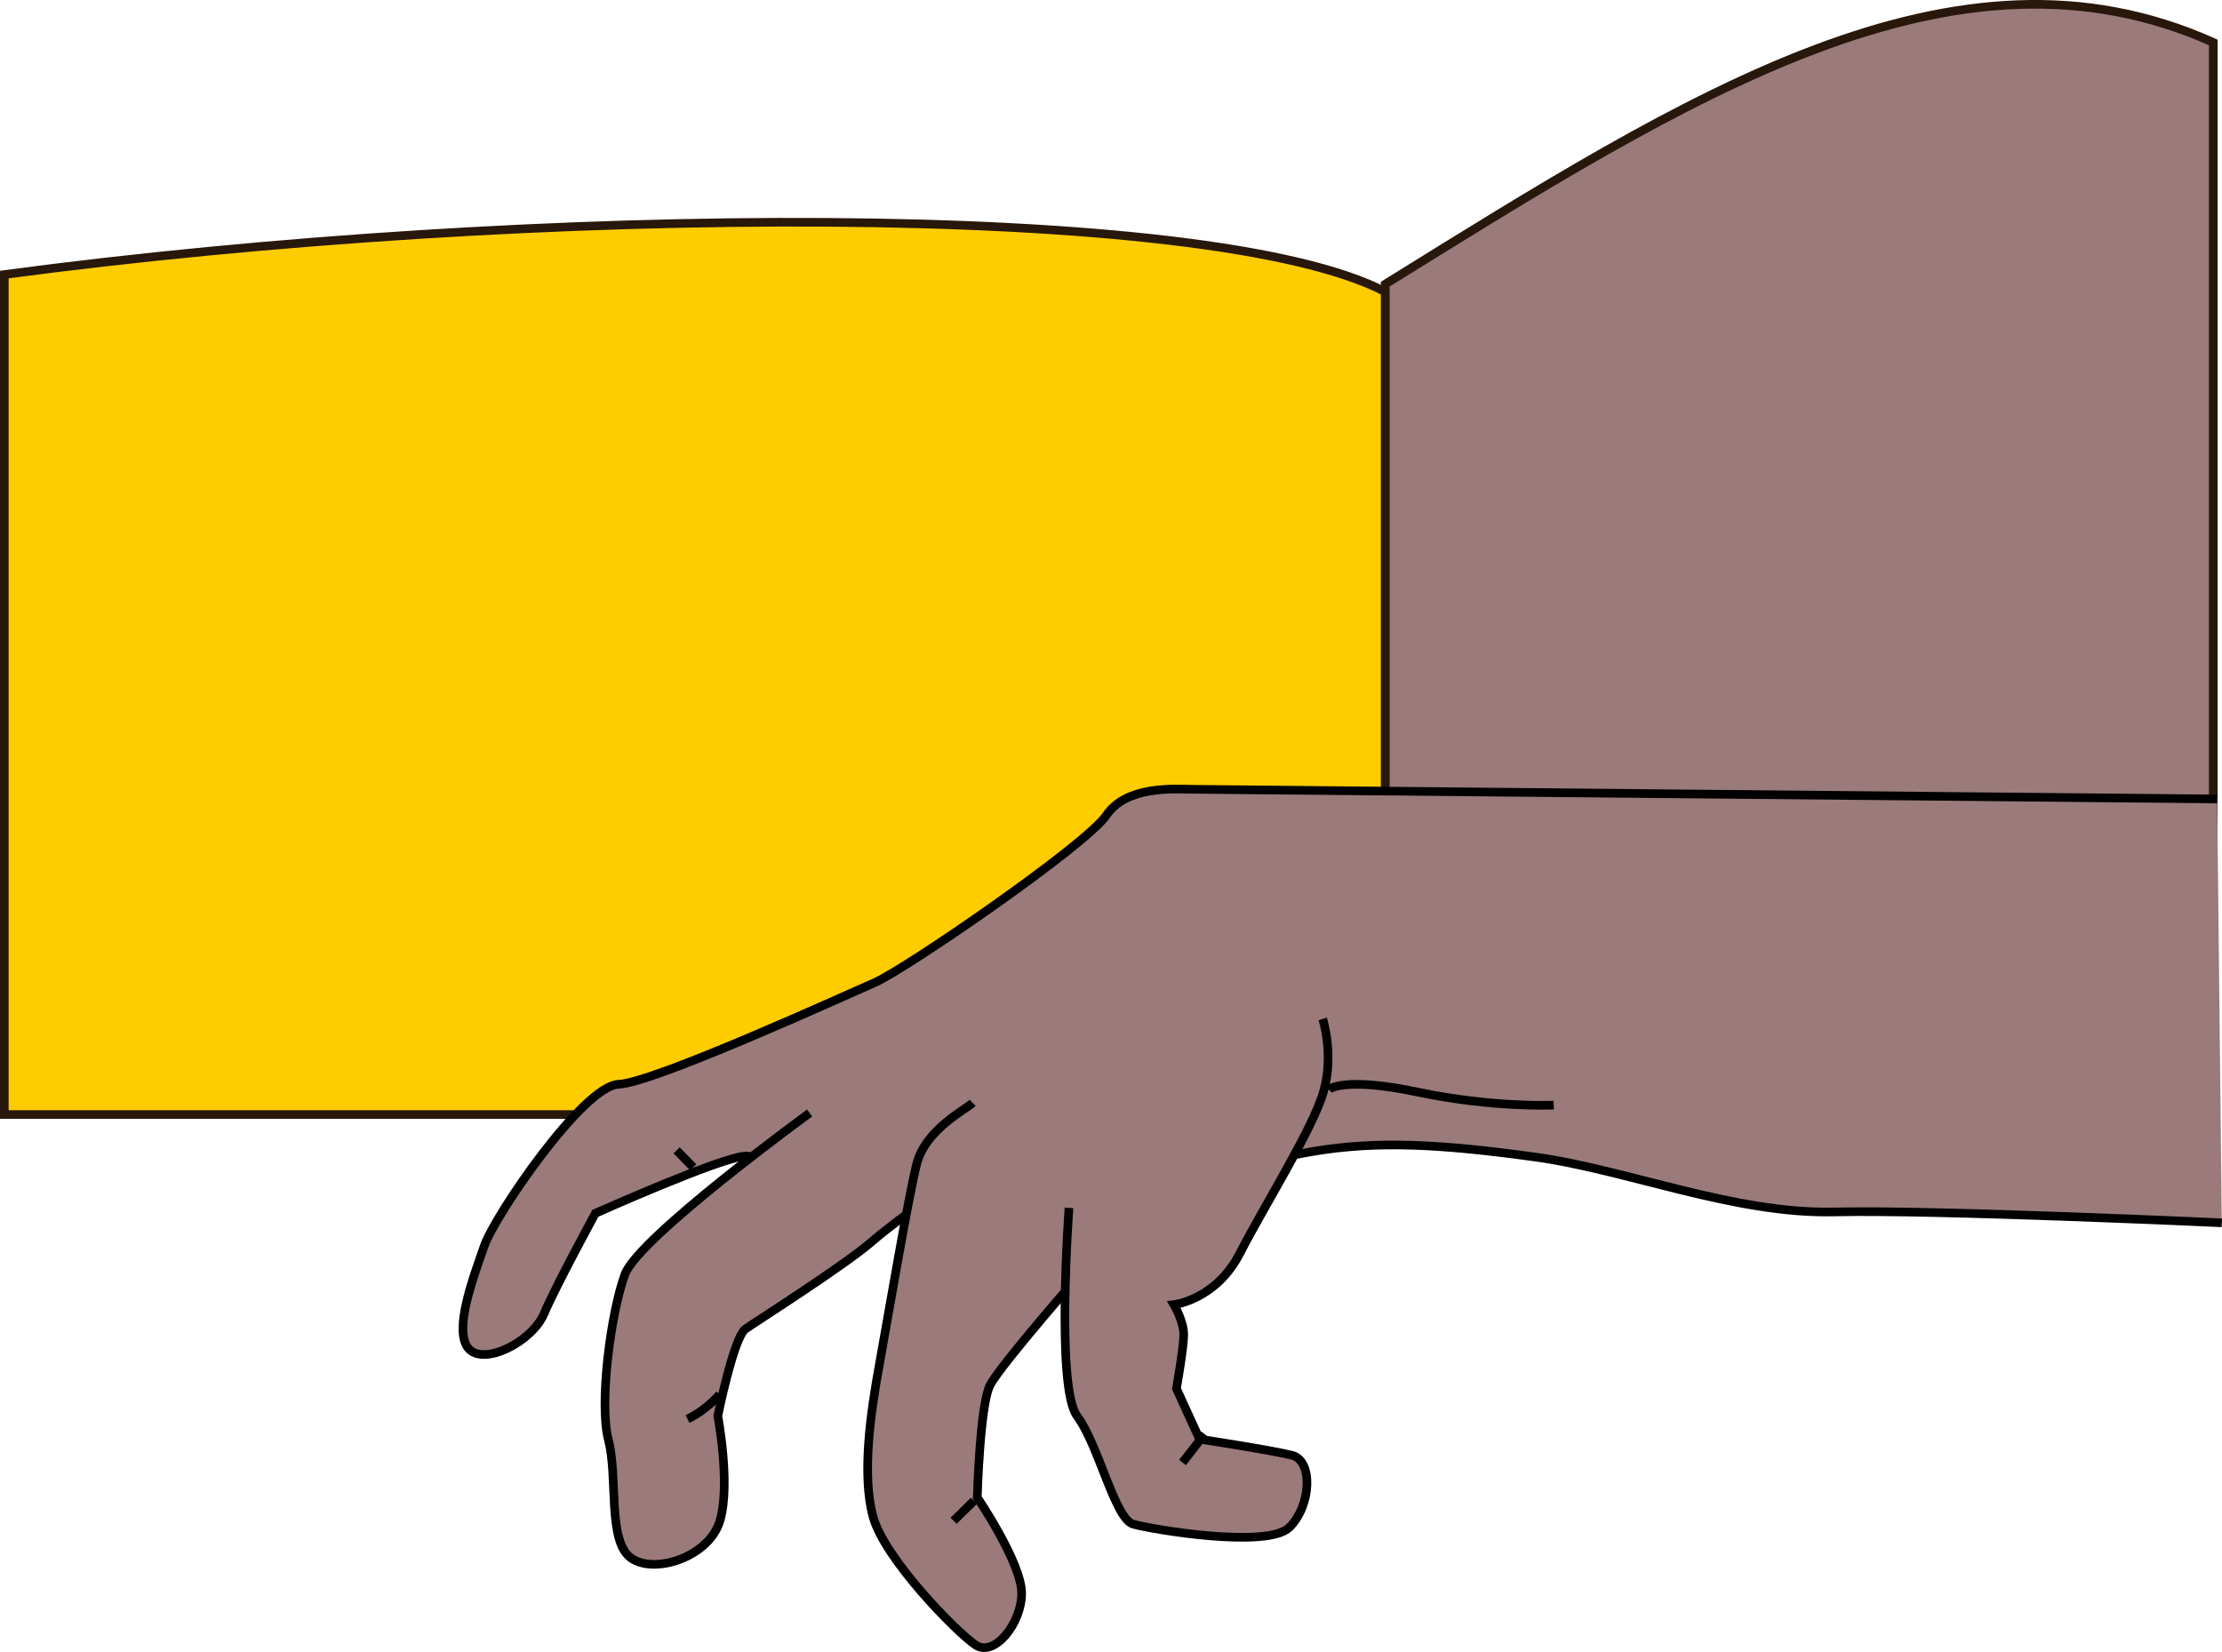
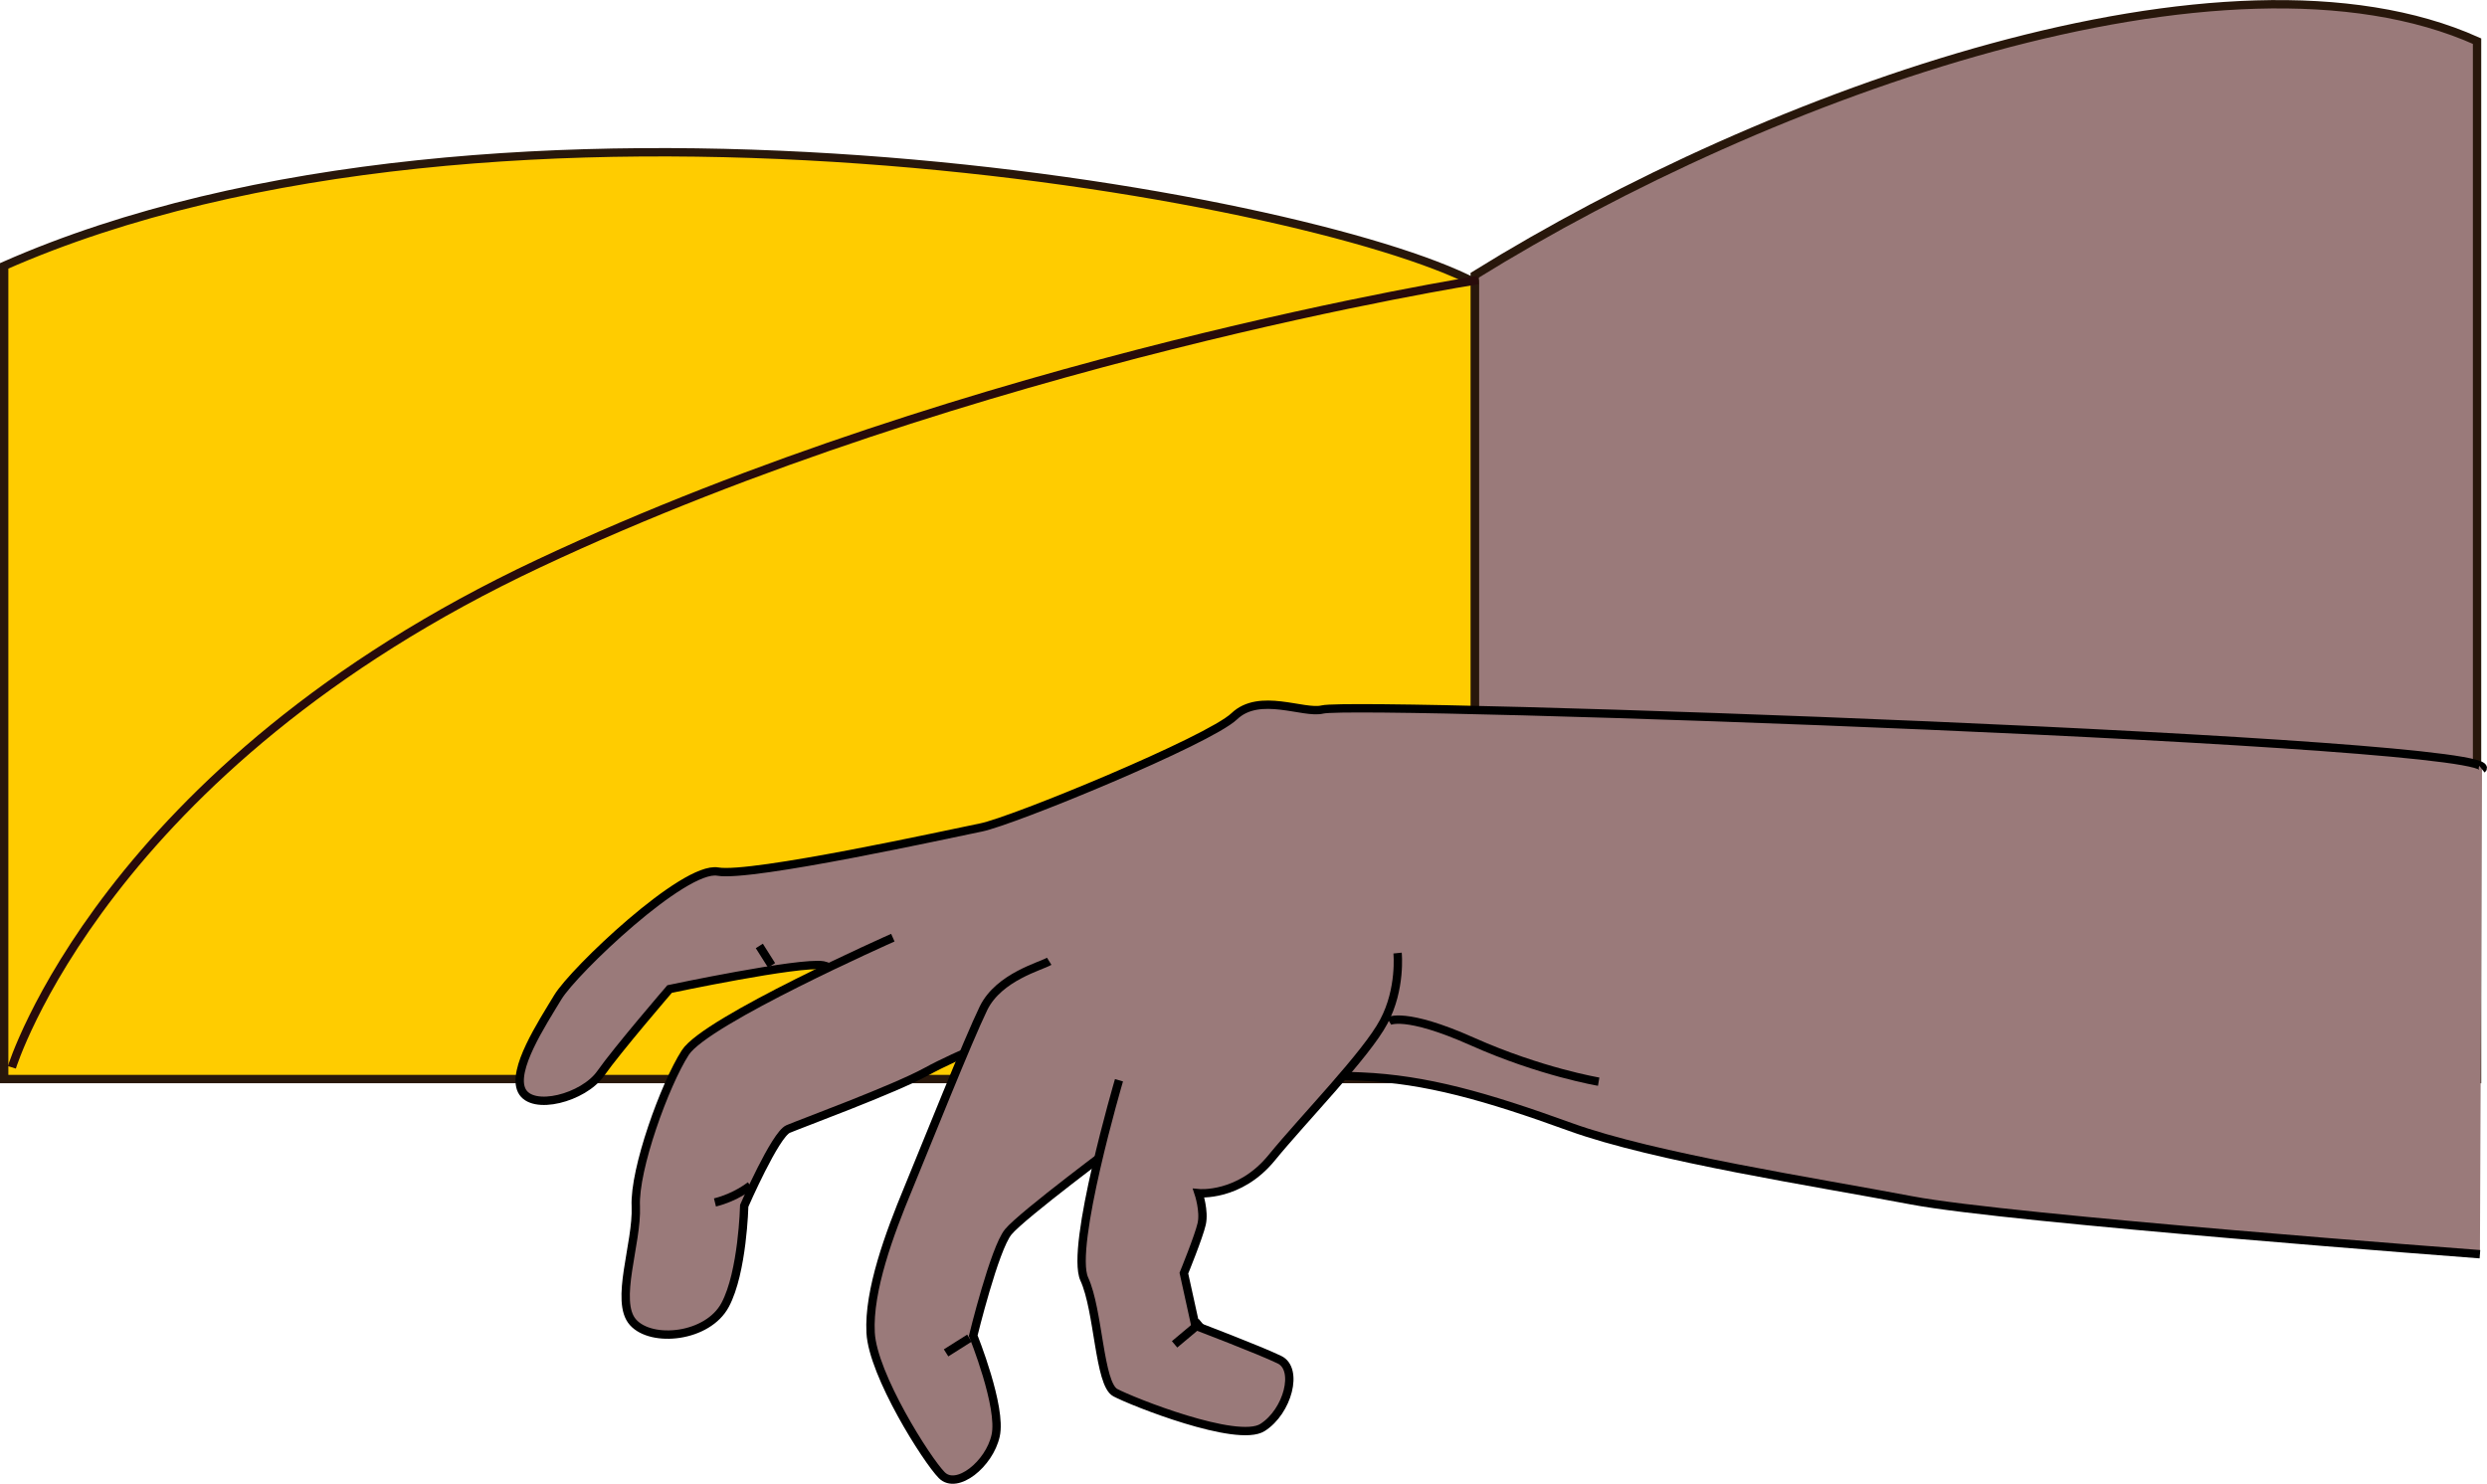
- <svg xmlns="http://www.w3.org/2000/svg" data-height="5.9" data-recolor-body="#9a7a7a" data-recolor-cloth="#ffcc00" viewBox="386 398 257.298 191.32" width="257.298" height="191.32" version="1.1" id="svg582">
+ <svg xmlns="http://www.w3.org/2000/svg" data-height="5.9" data-recolor-body="#9a7a7a" data-recolor-cloth="#ffcc00" viewBox="386 398 297.475 177.504" width="297.475" height="177.504" version="1.1" id="svg582">
  <defs id="defs586" />
-   <g id="g6589" transform="matrix(-0.6772822,-0.7357233,-0.7357233,0.6772822,-3542.498,1935.852)">
+   <g id="g6589" transform="matrix(-0.6772822,-0.7357233,-0.7357233,0.6772822,-3526.498,1935.862)">
    <g id="g9776" transform="matrix(1.104215,-1.016504,1.01659,1.10431,-3372.365,-5195.572)" style="stroke-width:1.333;stroke-miterlimit:4;stroke-dasharray:none">
-       <path style="fill:#9a7a7a;fill-opacity:1;stroke:#000000;stroke-width:0.666;stroke-linecap:butt;stroke-linejoin:miter;stroke-miterlimit:4;stroke-dasharray:none;stroke-opacity:1" d="m 268.501,1367.039 c -0.372,1.693 0.982,7.894 1.138,10.876 0.163,2.975 -1.731,8.047 -0.284,10.755 1.454,2.701 1.749,6.071 -1.362,6.1 -3.111,0.029 -9.37,-3.8 -9.785,-6.518 -0.415,-2.718 0.244,-1.819 0.471,-4.663 0.234,-2.851 -0.823,-4.658 -0.823,-4.658" id="path6620" />
-       <path id="rect4171" style="fill:#9a7a7a;fill-opacity:1;stroke:#28170b;stroke-width:0.666;stroke-dasharray:none" d="m 247.209,1344.218 v -63.883 h 82.735 c 8.973,19.975 -4.111,40.45 -18.656,63.883 z" />
-       <path id="path4195" style="fill:#ffcc00;fill-opacity:1;stroke:#28170b;stroke-width:0.666;stroke-dasharray:none" d="m 247.214,1344.218 h 63.488 c 7.079,13.588 6.771,65.785 1.331,106.528 h -64.819 z" />
-       <path style="fill:#9a7a7a;fill-opacity:1;stroke:#000000;stroke-width:0.666;stroke-linecap:butt;stroke-linejoin:miter;stroke-miterlimit:4;stroke-dasharray:none;stroke-opacity:1" d="m 271.566,1280.032 c 0,0 0.73,77.386 0.745,78.941 0.015,1.555 0.305,5.186 -2.006,6.756 -2.318,1.577 -11.903,15.531 -12.912,17.874 -1.017,2.335 -7.738,17.04 -7.846,19.763 -0.108,2.723 -10.144,9.555 -12.47,10.354 -2.325,0.8 -6.453,2.394 -7.885,1.241 -1.432,-1.153 0.468,-4.932 2.665,-5.858 2.19,-0.933 7.732,-3.954 7.732,-3.954 0,0 4.311,-9.634 4.419,-11.572 0.115,-1.945 -9.064,-26.87 -9.064,-26.87 l 8.036,-11.861 c 0,0 0.523,0 1.386,-5.068 0.856,-5.056 0.546,-9.98 -0.426,-17.095 -0.974,-7.117 -4.427,-15.377 -4.242,-23.148 0.179,-7.778 -0.841,-29.859 -0.841,-29.859" id="path6606" />
-       <path style="fill:#9a7a7a;fill-opacity:1;stroke:#000000;stroke-width:0.666;stroke-linecap:butt;stroke-linejoin:miter;stroke-miterlimit:4;stroke-dasharray:none;stroke-opacity:1" d="m 247.332,1388.618 c 0,0 -9.593,13.176 -12.432,14.242 -2.839,1.066 -9.956,2.038 -12.813,1.28 -2.856,-0.744 -7.769,0.081 -9.081,-1.724 -1.318,-1.797 0.061,-6.087 2.909,-6.892 2.841,-0.812 8.033,0.179 8.033,0.179 0,0 6.075,-1.224 6.717,-2.135 0.641,-0.911 4.847,-7.554 6.77,-9.784 1.923,-2.217 4.598,-6.258 4.598,-6.258" id="path6608" />
-       <path style="fill:#9a7a7a;fill-opacity:1;stroke:#000000;stroke-width:0.666;stroke-linecap:butt;stroke-linejoin:miter;stroke-miterlimit:4;stroke-dasharray:none;stroke-opacity:1" d="m 248.114,1376.041 c -0.508,0.524 -2.036,3.646 -4.751,4.329 -2.716,0.669 -11.637,2.181 -15.385,2.86 -3.755,0.686 -8.541,1.381 -11.795,0.5 -3.247,-0.874 -9,-6.518 -9.919,-7.937 -0.919,-1.419 1.655,-3.515 3.981,-3.53 2.326,-0.029 7.415,3.422 7.415,3.422 0,0 7.125,-0.195 8.672,-0.987 1.548,-0.792 8.873,-7.217 8.873,-7.217" id="path6610" />
-       <path style="fill:#9a7a7a;fill-opacity:1;stroke:#000000;stroke-width:0.666;stroke-linecap:butt;stroke-linejoin:miter;stroke-miterlimit:4;stroke-dasharray:none;stroke-opacity:1" d="m 240.01,1368.609 c 0,0 -13.854,1.029 -16.069,-0.626 -2.222,-1.662 -7.933,-2.908 -8.335,-4.326 -0.408,-1.422 -1.916,-10.351 -0.25,-12.049 1.666,-1.698 5.171,-1.859 5.569,-0.18 0.412,1.679 1.241,7.112 1.241,7.112 l 3.899,1.78 c 0,0 3.106,-0.552 4.138,-0.562 1.046,-0.01 2.34,0.755 2.34,0.755 0,0 0.364,-3.241 3.973,-5.092 3.602,-1.844 9.659,-5.662 12.501,-6.459 2.841,-0.811 5.572,0.075 5.572,0.075" id="path6612" />
-       <path style="fill:#9a7a7a;fill-opacity:1;stroke:#000000;stroke-width:0.666;stroke-linecap:butt;stroke-linejoin:miter;stroke-miterlimit:4;stroke-dasharray:none;stroke-opacity:1" d="m 220.361,1359.852 2.189,-1.703" id="path6614" />
-       <path style="fill:#9a7a7a;fill-opacity:1;stroke:#000000;stroke-width:0.666;stroke-linecap:butt;stroke-linejoin:miter;stroke-miterlimit:4;stroke-dasharray:none;stroke-opacity:1" d="m 215.867,1377.512 1.54,-1.57" id="path6616" />
-       <path style="fill:#9a7a7a;fill-opacity:1;stroke:#000000;stroke-width:0.666;stroke-linecap:butt;stroke-linejoin:miter;stroke-miterlimit:4;stroke-dasharray:none;stroke-opacity:1" d="m 223.717,1398.038 c 0.755,-1.555 1.913,-2.478 1.913,-2.478" id="path6618" />
-       <path style="fill:#9a7a7a;fill-opacity:1;stroke:#000000;stroke-width:0.666;stroke-linecap:butt;stroke-linejoin:miter;stroke-miterlimit:4;stroke-dasharray:none;stroke-opacity:1" d="m 244.448,1398.881 -1.306,-1.281" id="path6622" />
-       <path style="fill:#9a7a7a;fill-opacity:1;stroke:#000000;stroke-width:0.666;stroke-linecap:butt;stroke-linejoin:miter;stroke-miterlimit:4;stroke-dasharray:none;stroke-opacity:1" d="m 249.14,1348.566 c 0,0 1.029,-1.049 -0.194,-6.856 -1.223,-5.821 -1.007,-10.496 -1.007,-10.496" id="path6624" />
+       <path style="fill:#9a7a7a;fill-opacity:1;stroke:#000000;stroke-width:0.666;stroke-linecap:butt;stroke-linejoin:miter;stroke-miterlimit:4;stroke-dasharray:none;stroke-opacity:1" d="m 274.643,1365.042 c -0.008,1.734 2.62,7.511 3.4,10.394 0.785,2.874 -4.2e-4,8.231 1.984,10.575 1.99,2.335 2.986,5.567 -0.048,6.25 -3.035,0.682 -9.959,-1.745 -10.937,-4.314 -0.978,-2.57 -0.144,-1.83 -0.52,-4.658 -0.371,-2.837 -1.784,-4.381 -1.784,-4.381" id="path6620" />
+       <path id="rect4171" style="fill:#9a7a7a;fill-opacity:1;stroke:#28170b;stroke-width:0.666;stroke-dasharray:none" d="m 247.209,1344.218 v -79.873 h 82.735 c 8.973,19.975 -4.111,56.44 -18.656,79.873 z" />
+       <path id="path4195" style="fill:#ffcc00;fill-opacity:1;stroke:#28170b;stroke-width:0.666;stroke-dasharray:none" d="m 247.214,1344.218 h 63.488 c 7.079,13.588 18.636,77.928 1.331,117.188 h -64.819 z" />
+       <path style="fill:#9a7a7a;fill-opacity:1;stroke:#000000;stroke-width:0.666;stroke-linecap:butt;stroke-linejoin:miter;stroke-miterlimit:4;stroke-dasharray:none;stroke-opacity:1" d="m 271.91,1263.95 c 2.237,-2.857 5.456,89.563 4.761,92.404 -0.369,1.511 1.389,5.006 -0.54,7.027 -1.934,2.029 -8.371,17.687 -8.865,20.189 -0.503,2.497 -3.982,18.286 -3.515,20.971 0.467,2.685 -7.908,11.474 -10.013,12.745 -2.105,1.271 -5.805,3.697 -7.448,2.871 -1.643,-0.826 -0.58,-4.92 1.373,-6.287 1.945,-1.372 6.727,-5.491 6.727,-5.491 0,0 2.188,-10.325 1.887,-12.242 -0.296,-1.926 -14.513,-24.364 -14.513,-24.364 l 5.362,-13.285 c 0,0 0.512,-0.11 0.289,-5.246 -0.227,-5.123 -1.565,-9.872 -4.012,-16.623 -2.449,-6.753 -4.411,-19.615 -5.864,-27.252 -1.461,-7.642 -4.287,-45.251 -4.287,-45.251" id="path6606" />
+       <path style="fill:#9a7a7a;fill-opacity:1;stroke:#000000;stroke-width:0.666;stroke-linecap:butt;stroke-linejoin:miter;stroke-miterlimit:4;stroke-dasharray:none;stroke-opacity:1" d="m 258.484,1390.589 c 0,0 -6.607,14.899 -9.159,16.538 -2.551,1.639 -9.305,4.086 -12.257,3.946 -2.949,-0.126 -7.579,1.713 -9.24,0.224 -1.667,-1.48 -1.221,-5.964 1.395,-7.35 2.607,-1.391 7.891,-1.515 7.891,-1.515 0,0 5.682,-2.474 6.118,-3.499 0.436,-1.025 3.15,-8.404 4.561,-10.989 1.413,-2.572 3.179,-7.085 3.179,-7.085" id="path6608" />
+       <path style="fill:#9a7a7a;fill-opacity:1;stroke:#000000;stroke-width:0.666;stroke-linecap:butt;stroke-linejoin:miter;stroke-miterlimit:4;stroke-dasharray:none;stroke-opacity:1" d="m 256.604,1378.129 c -0.387,0.619 -1.224,3.993 -3.735,5.231 -2.514,1.225 -10.918,4.58 -14.44,6.031 -3.526,1.46 -8.06,3.147 -11.426,2.969 -3.358,-0.172 -10.17,-4.48 -11.366,-5.674 -1.197,-1.194 0.879,-3.784 3.15,-4.288 2.268,-0.517 7.968,1.787 7.968,1.787 0,0 6.925,-1.688 8.271,-2.788 1.347,-1.1 7.157,-8.921 7.157,-8.921" id="path6610" />
+       <path style="fill:#9a7a7a;fill-opacity:1;stroke:#000000;stroke-width:0.666;stroke-linecap:butt;stroke-linejoin:miter;stroke-miterlimit:4;stroke-dasharray:none;stroke-opacity:1" d="m 247.119,1372.568 c 0,0 -13.328,3.919 -15.842,2.767 -2.522,-1.157 -8.367,-1.175 -9.059,-2.476 -0.698,-1.304 -4.05,-9.716 -2.778,-11.727 1.272,-2.011 4.665,-2.904 5.407,-1.347 0.756,1.554 2.709,6.692 2.709,6.692 l 4.186,0.92 c 0,0 2.92,-1.193 3.927,-1.42 1.021,-0.23 2.447,0.246 2.447,0.246 0,0 -0.325,-3.245 2.814,-5.814 3.134,-2.56 8.252,-7.566 10.863,-8.943 2.607,-1.391 5.463,-1.098 5.463,-1.098" id="path6612" />
+       <path style="fill:#9a7a7a;fill-opacity:1;stroke:#000000;stroke-width:0.666;stroke-linecap:butt;stroke-linejoin:miter;stroke-miterlimit:4;stroke-dasharray:none;stroke-opacity:1" d="m 226.068,1368.138 1.782,-2.125" id="path6614" />
+       <path style="fill:#9a7a7a;fill-opacity:1;stroke:#000000;stroke-width:0.666;stroke-linecap:butt;stroke-linejoin:miter;stroke-miterlimit:4;stroke-dasharray:none;stroke-opacity:1" d="m 225.388,1386.347 1.175,-1.859" id="path6616" />
+       <path style="fill:#9a7a7a;fill-opacity:1;stroke:#000000;stroke-width:0.666;stroke-linecap:butt;stroke-linejoin:miter;stroke-miterlimit:4;stroke-dasharray:none;stroke-opacity:1" d="m 237.379,1404.764 c 0.411,-1.679 1.349,-2.825 1.349,-2.825" id="path6618" />
+       <path style="fill:#9a7a7a;fill-opacity:1;stroke:#000000;stroke-width:0.666;stroke-linecap:butt;stroke-linejoin:miter;stroke-miterlimit:4;stroke-dasharray:none;stroke-opacity:1" d="m 257.824,1401.23 -1.547,-0.978" id="path6622" />
+       <path style="fill:#9a7a7a;fill-opacity:1;stroke:#000000;stroke-width:0.666;stroke-linecap:butt;stroke-linejoin:miter;stroke-miterlimit:4;stroke-dasharray:none;stroke-opacity:1" d="m 251.829,1351.053 c 0,0 0.786,-1.242 -1.631,-6.661 -2.42,-5.433 -3.192,-10.049 -3.192,-10.049" id="path6624" />
    </g>
+     <path style="fill:none;stroke:#280b0b;stroke-width:1;stroke-dasharray:none" d="m -1613.329,-3834.646 c 0,0 18.91,-32.405 1.655,-87.223 -17.255,-54.818 -51.132,-105.582 -51.132,-105.582" id="path467" />
  </g>
</svg>
